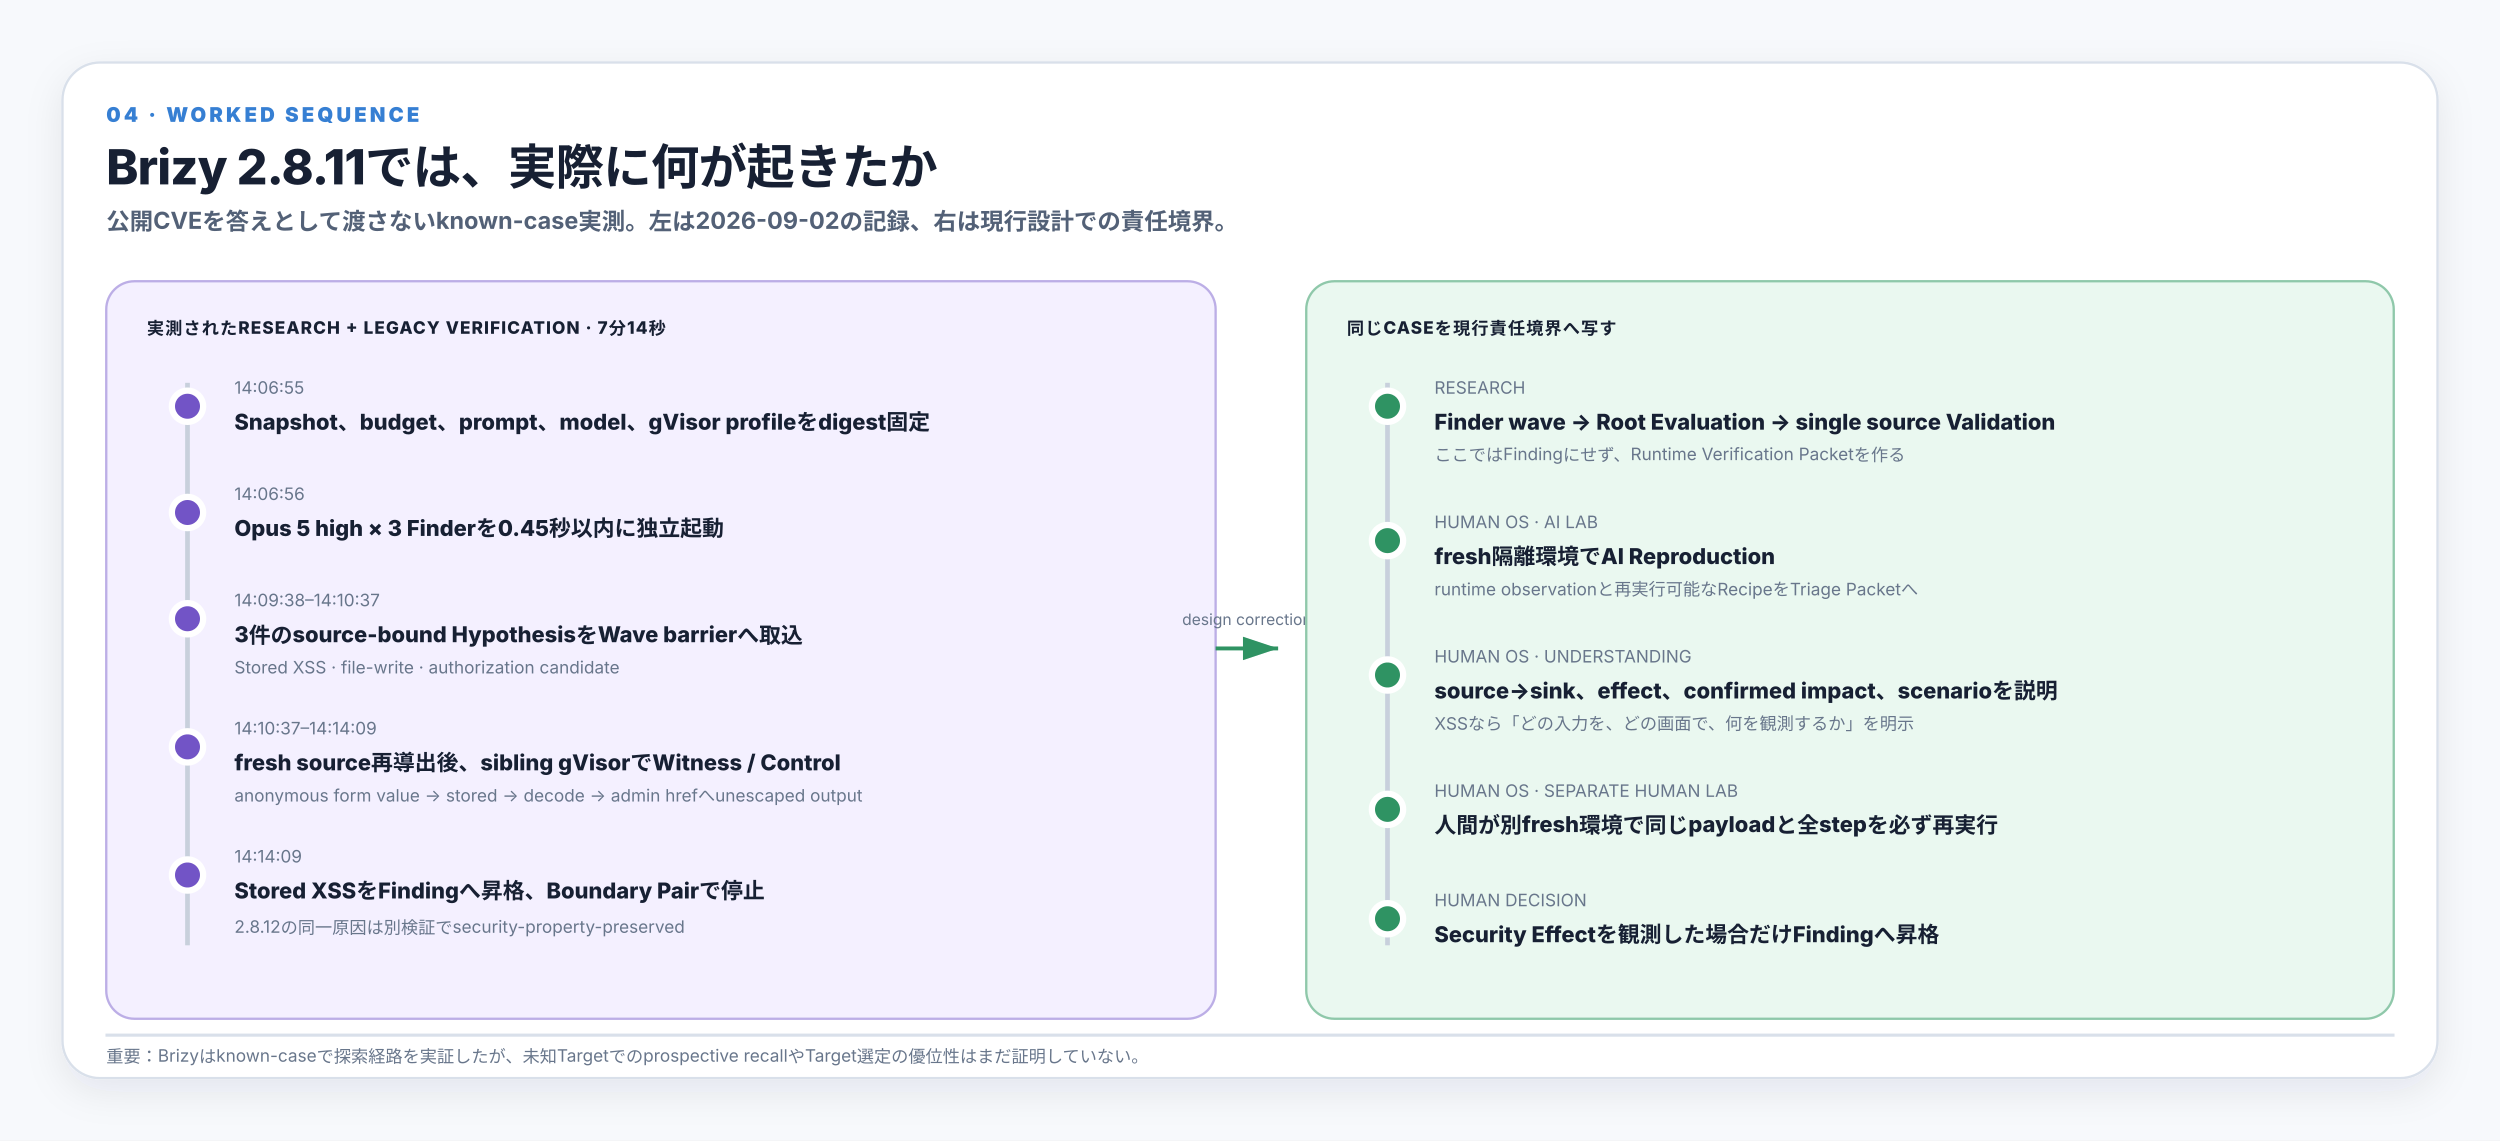
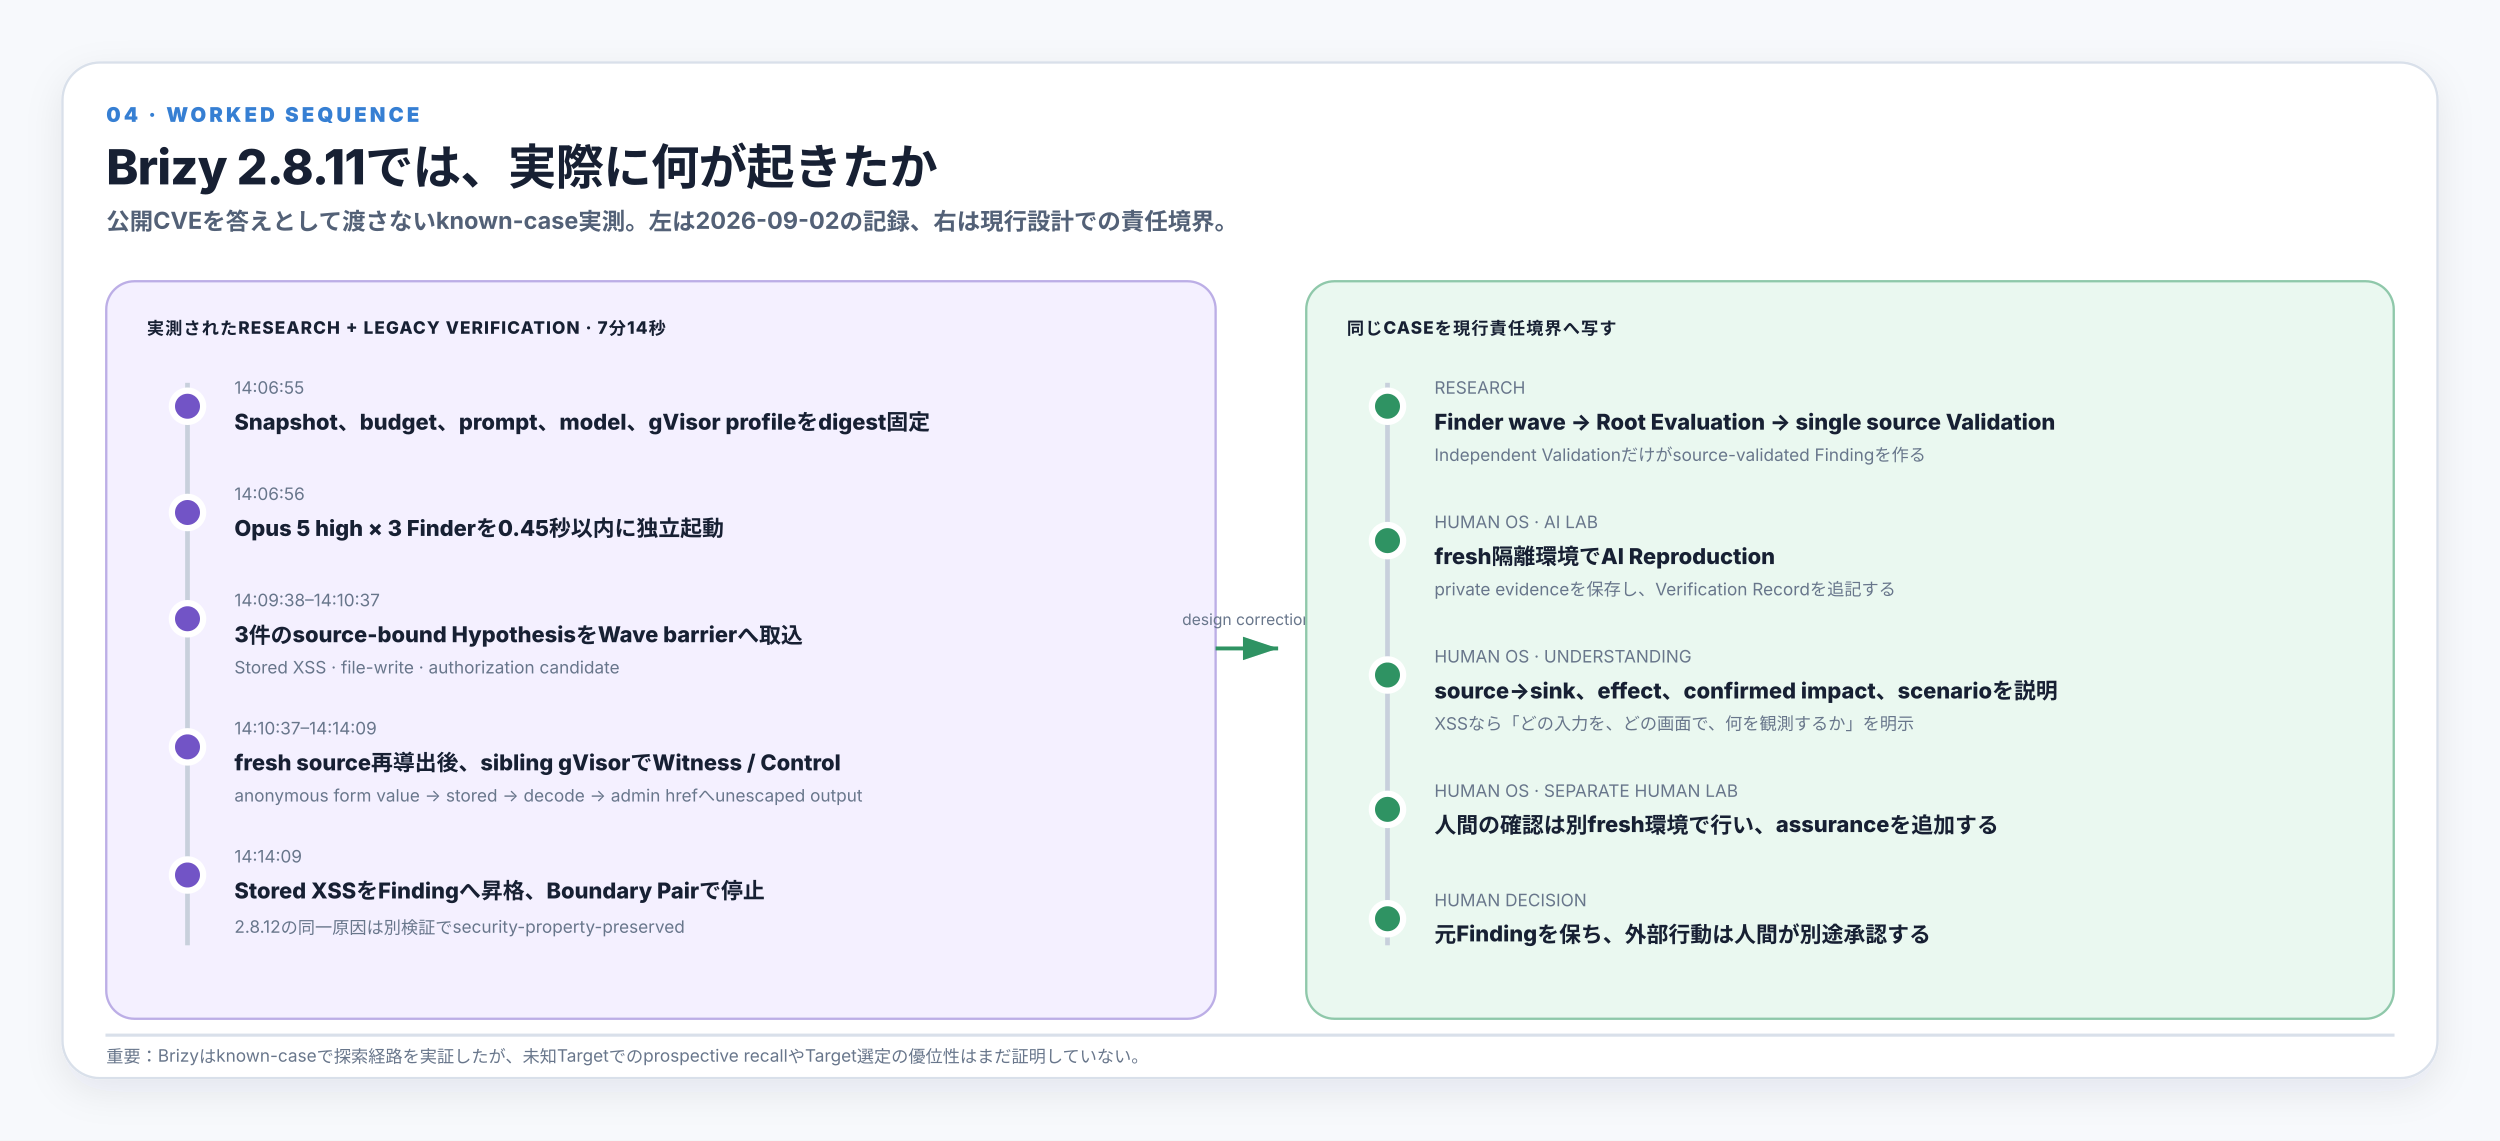
<svg xmlns="http://www.w3.org/2000/svg" width="1600" height="730" viewBox="0 0 1600 730" role="img" aria-labelledby="title desc">
  <defs>
    <style>
      text { font-family: Inter, "Noto Sans JP", "Segoe UI", sans-serif; fill: #172033; }
      .page-title { font-size: 48px; font-weight: 800; letter-spacing: -1.5px; }
      .subtitle { font-size: 19px; fill: #536177; }
      .eyebrow { font-size: 13px; font-weight: 800; letter-spacing: 2px; fill: #367fd3; }
      .section-no { font-size: 13px; font-weight: 900; letter-spacing: 2px; fill: #367fd3; }
      .section-title { font-size: 31px; font-weight: 800; letter-spacing: -0.5px; }
      .question { font-size: 15px; font-weight: 700; fill: #536177; }
      .box-title { font-size: 16px; font-weight: 800; }
      .box-title-small { font-size: 14px; font-weight: 800; }
      .body { font-size: 13px; fill: #5f6d83; }
      .small { font-size: 11px; fill: #68768b; }
      .micro { font-size: 10px; fill: #68768b; }
      .label { font-size: 11px; font-weight: 800; letter-spacing: 0.7px; }
      .white { fill: #ffffff; }
      .center { text-anchor: middle; }
      .right { text-anchor: end; }
      .panel { fill: #ffffff; stroke: #d9e0ea; stroke-width: 1.5; }
      .blue { fill: #edf5ff; stroke: #91bdeb; stroke-width: 1.5; }
      .purple { fill: #f4f0ff; stroke: #bcaee6; stroke-width: 1.5; }
      .green { fill: #eaf8f0; stroke: #8fc8aa; stroke-width: 1.5; }
      .amber { fill: #fff6df; stroke: #dcb66e; stroke-width: 1.5; }
      .red { fill: #fff0ee; stroke: #d99991; stroke-width: 1.5; }
      .gray { fill: #f5f7fa; stroke: #c8d0dc; stroke-width: 1.5; }
      .dark { fill: #172033; stroke: #172033; stroke-width: 1.5; }
      .dash { stroke-dasharray: 8 7; }
      .line { fill: none; stroke: #8190a6; stroke-width: 2; marker-end: url(#arrow); }
      .line-purple { fill: none; stroke: #7254c6; stroke-width: 2.5; marker-end: url(#arrow-purple); }
      .line-green { fill: none; stroke: #2f9363; stroke-width: 2.5; marker-end: url(#arrow-green); }
      .line-dash { fill: none; stroke: #9aa7b9; stroke-width: 2; stroke-dasharray: 7 6; marker-end: url(#arrow); }
      .divider { stroke: #d9e0ea; stroke-width: 1; }
      .timeline { stroke: #c8d0dc; stroke-width: 3; }
      .dot-purple { fill: #7254c6; stroke: #ffffff; stroke-width: 4; }
      .dot-green { fill: #2f9363; stroke: #ffffff; stroke-width: 4; }
    </style>
    <filter id="shadow" x="-10%" y="-10%" width="120%" height="130%">
      <feDropShadow dx="0" dy="8" stdDeviation="12" flood-color="#1e2f4d" flood-opacity="0.08" />
    </filter>
    <marker id="arrow" markerWidth="10" markerHeight="10" refX="9" refY="3" orient="auto" markerUnits="strokeWidth">
      <path d="M0,0 L0,6 L9,3 z" fill="#8190a6" />
    </marker>
    <marker id="arrow-purple" markerWidth="10" markerHeight="10" refX="9" refY="3" orient="auto" markerUnits="strokeWidth">
      <path d="M0,0 L0,6 L9,3 z" fill="#7254c6" />
    </marker>
    <marker id="arrow-green" markerWidth="10" markerHeight="10" refX="9" refY="3" orient="auto" markerUnits="strokeWidth">
      <path d="M0,0 L0,6 L9,3 z" fill="#2f9363" />
    </marker>
  </defs>
  <rect width="1600" height="730" fill="#f7f9fc" />
  <g transform="translate(40 40)">
    <rect width="1520" height="650" rx="24" class="panel" filter="url(#shadow)" />
    <text x="28" y="38" class="section-no">04 · WORKED SEQUENCE</text>
    <text x="28" y="78" class="section-title">Brizy 2.8.11では、実際に何が起きたか</text>
    <text x="28" y="107" class="question">公開CVEを答えとして渡さないknown-case実測。左は2026-09-02の記録、右は現行設計での責任境界。</text>
    <rect x="28" y="140" width="710" height="472" rx="18" class="purple" />
    <text x="54" y="174" class="label">実測されたRESEARCH + LEGACY VERIFICATION · 7分14秒</text>
    <line x1="80" y1="205" x2="80" y2="565" class="timeline" />
    <circle cx="80" cy="220" r="10" class="dot-purple" />
    <text x="110" y="212" class="small">14:06:55</text>
    <text x="110" y="235" class="box-title-small">Snapshot、budget、prompt、model、gVisor profileをdigest固定</text>
    <circle cx="80" cy="288" r="10" class="dot-purple" />
    <text x="110" y="280" class="small">14:06:56</text>
    <text x="110" y="303" class="box-title-small">Opus 5 high × 3 Finderを0.45秒以内に独立起動</text>
    <circle cx="80" cy="356" r="10" class="dot-purple" />
    <text x="110" y="348" class="small">14:09:38–14:10:37</text>
    <text x="110" y="371" class="box-title-small">3件のsource-bound HypothesisをWave barrierへ取込</text>
    <text x="110" y="391" class="small">Stored XSS · file-write · authorization candidate</text>
    <circle cx="80" cy="438" r="10" class="dot-purple" />
    <text x="110" y="430" class="small">14:10:37–14:14:09</text>
    <text x="110" y="453" class="box-title-small">fresh source再導出後、sibling gVisorでWitness / Control</text>
    <text x="110" y="473" class="small">anonymous form value → stored → decode → admin hrefへunescaped output</text>
    <circle cx="80" cy="520" r="10" class="dot-purple" />
    <text x="110" y="512" class="small">14:14:09</text>
    <text x="110" y="535" class="box-title-small">Stored XSSをFindingへ昇格、Boundary Pairで停止</text>
    <text x="110" y="557" class="small">2.8.12の同一原因は別検証でsecurity-property-preserved</text>
    <path d="M738 375 H778" class="line-green" />
    <text x="758" y="360" class="micro center">design correction</text>
    <rect x="796" y="140" width="696" height="472" rx="18" class="green" />
    <text x="822" y="174" class="label">同じCASEを現行責任境界へ写す</text>
    <line x1="848" y1="205" x2="848" y2="565" class="timeline" />
    <circle cx="848" cy="220" r="10" class="dot-green" />
    <text x="878" y="212" class="small">RESEARCH</text>
    <text x="878" y="235" class="box-title-small">Finder wave → Root Evaluation → single source Validation</text>
-     <text x="878" y="255" class="small">ここではFindingにせず、Runtime Verification Packetを作る</text>
+     <text x="878" y="255" class="small">Independent Validationだけがsource-validated Findingを作る</text>
    <circle cx="848" cy="306" r="10" class="dot-green" />
    <text x="878" y="298" class="small">HUMAN OS · AI LAB</text>
    <text x="878" y="321" class="box-title-small">fresh隔離環境でAI Reproduction</text>
-     <text x="878" y="341" class="small">runtime observationと再実行可能なRecipeをTriage Packetへ</text>
+     <text x="878" y="341" class="small">private evidenceを保存し、Verification Recordを追記する</text>
    <circle cx="848" cy="392" r="10" class="dot-green" />
    <text x="878" y="384" class="small">HUMAN OS · UNDERSTANDING</text>
    <text x="878" y="407" class="box-title-small">source→sink、effect、confirmed impact、scenarioを説明</text>
    <text x="878" y="427" class="small">XSSなら「どの入力を、どの画面で、何を観測するか」を明示</text>
    <circle cx="848" cy="478" r="10" class="dot-green" />
    <text x="878" y="470" class="small">HUMAN OS · SEPARATE HUMAN LAB</text>
-     <text x="878" y="493" class="box-title-small">人間が別fresh環境で同じpayloadと全stepを必ず再実行</text>
+     <text x="878" y="493" class="box-title-small">人間の確認は別fresh環境で行い、assuranceを追加する</text>
    <circle cx="848" cy="548" r="10" class="dot-green" />
    <text x="878" y="540" class="small">HUMAN DECISION</text>
-     <text x="878" y="563" class="box-title-small">Security Effectを観測した場合だけFindingへ昇格</text>
+     <text x="878" y="563" class="box-title-small">元Findingを保ち、外部行動は人間が別途承認する</text>
    <rect x="28" y="622" width="1464" height="1" class="divider" />
    <text x="28" y="640" class="small">重要：Brizyはknown-caseで探索経路を実証したが、未知Targetでのprospective recallやTarget選定の優位性はまだ証明していない。</text>
  </g>
</svg>
